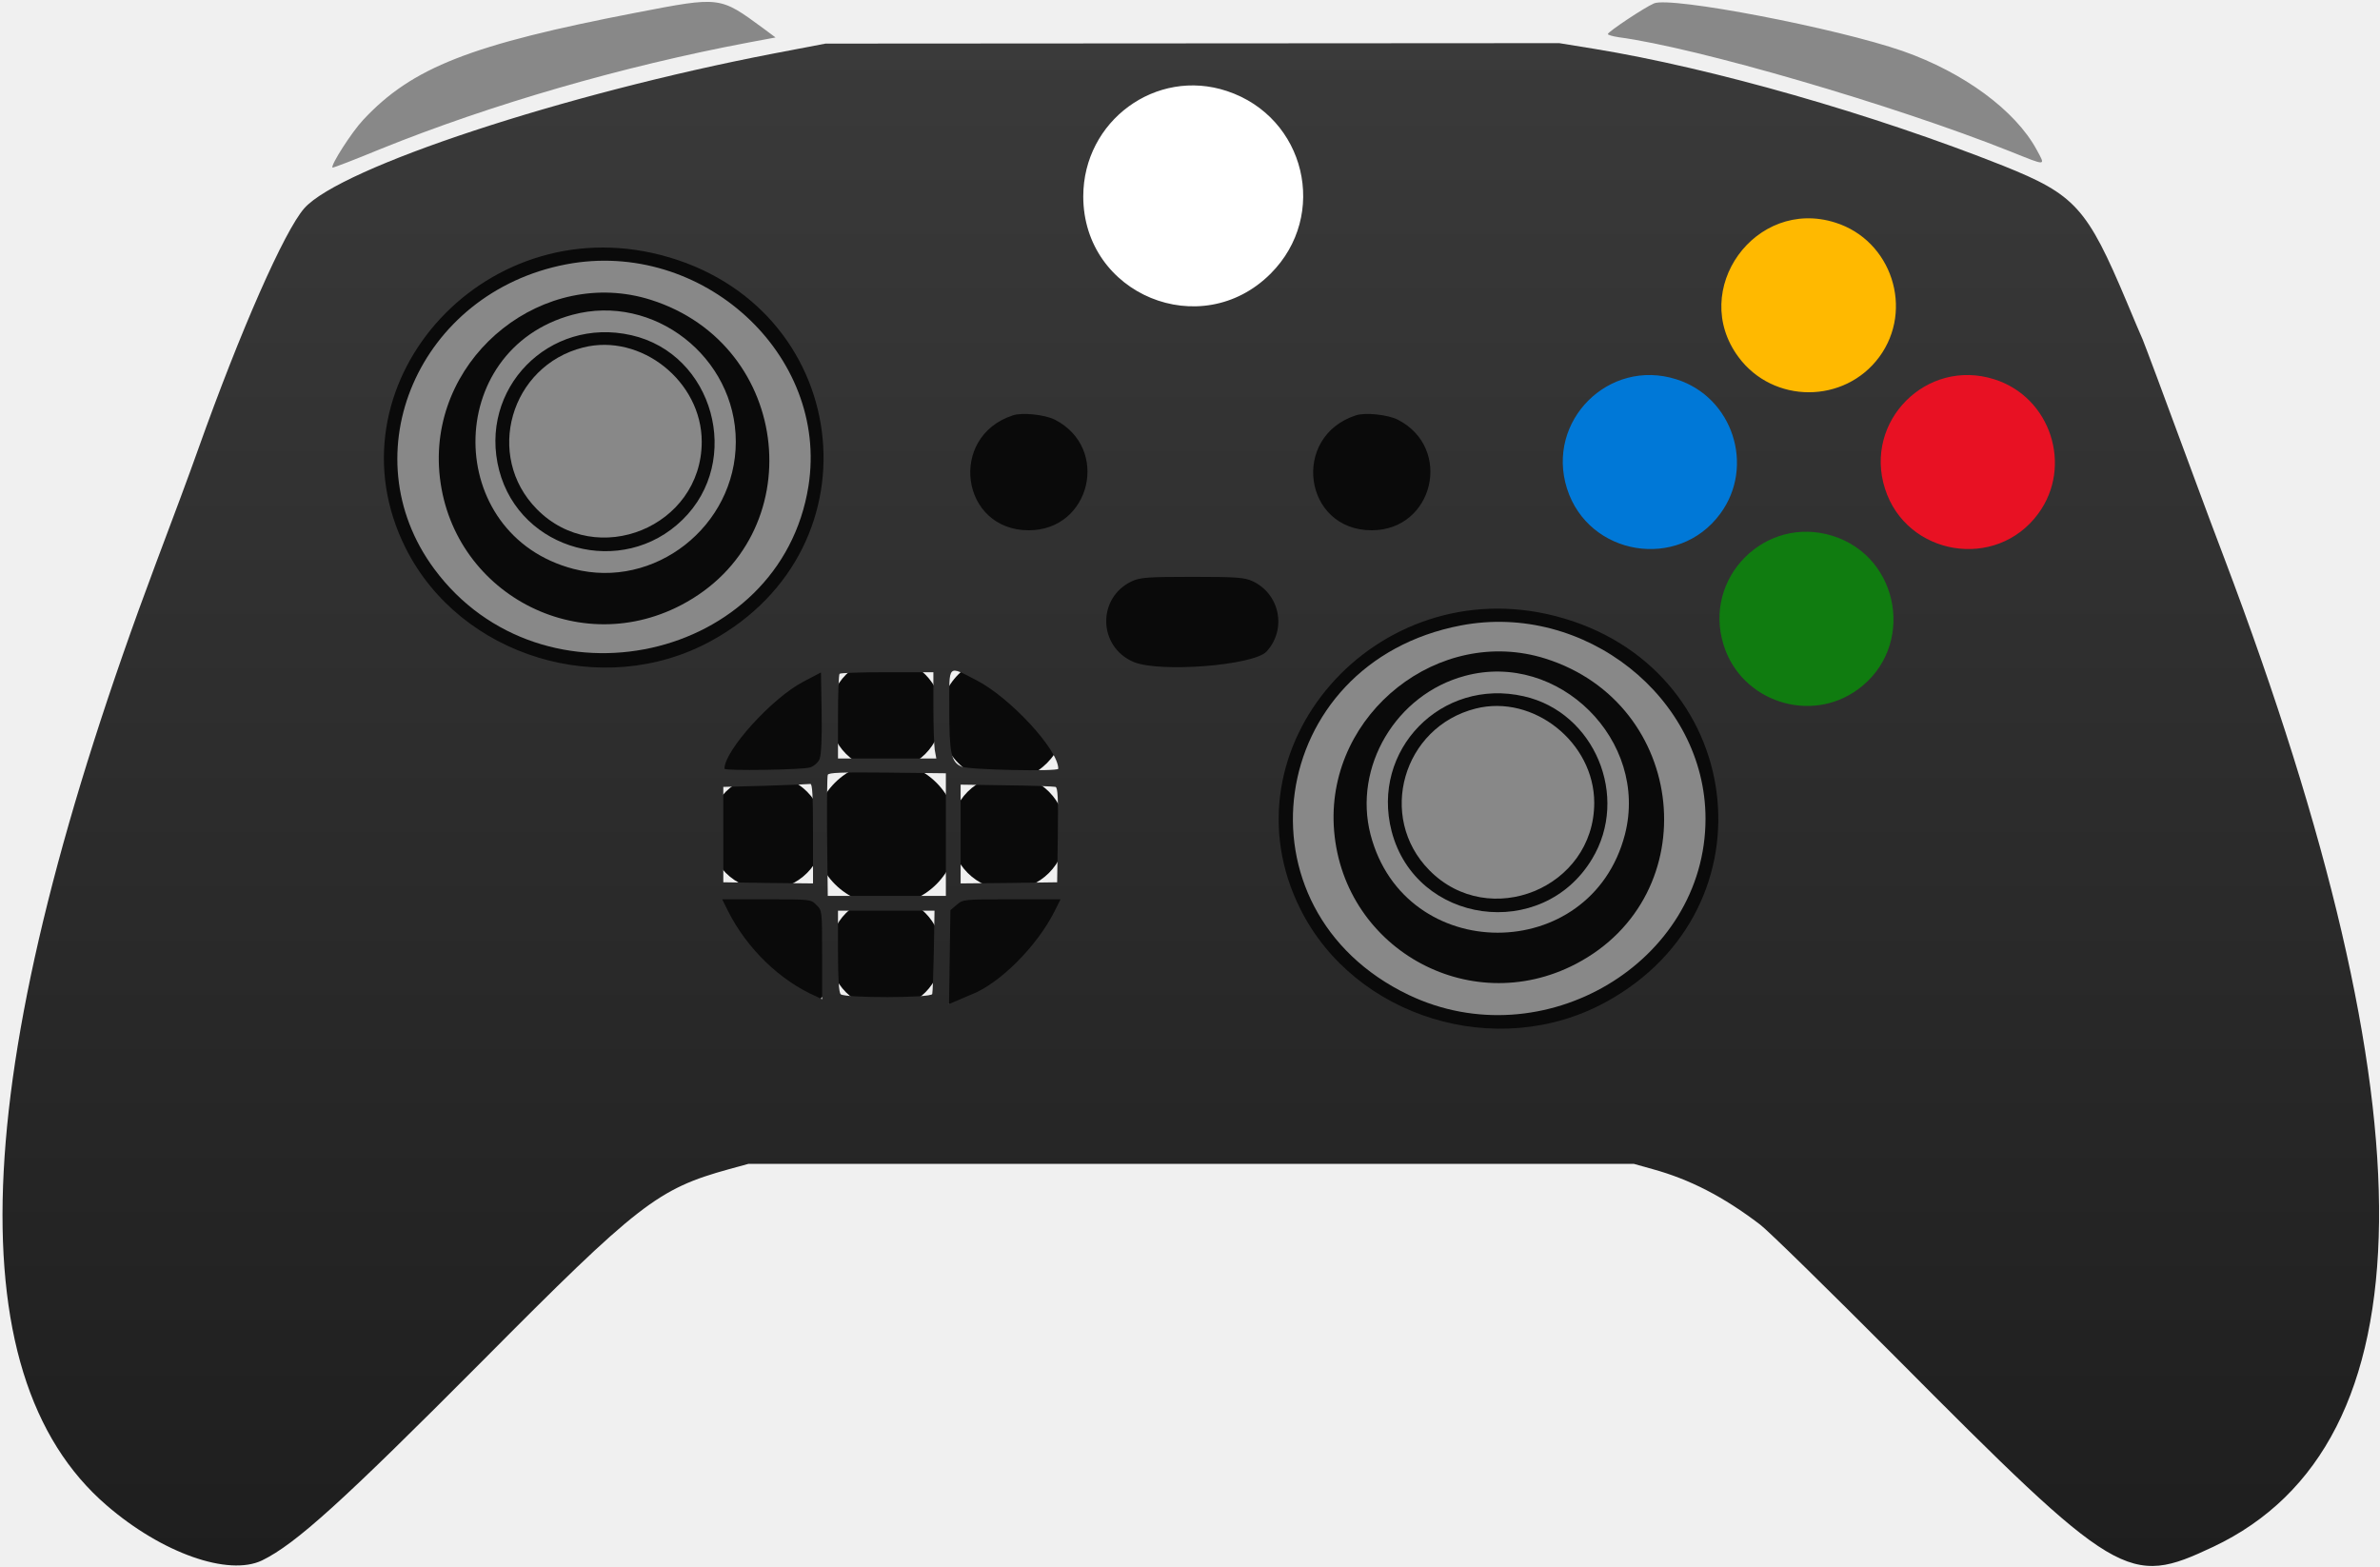
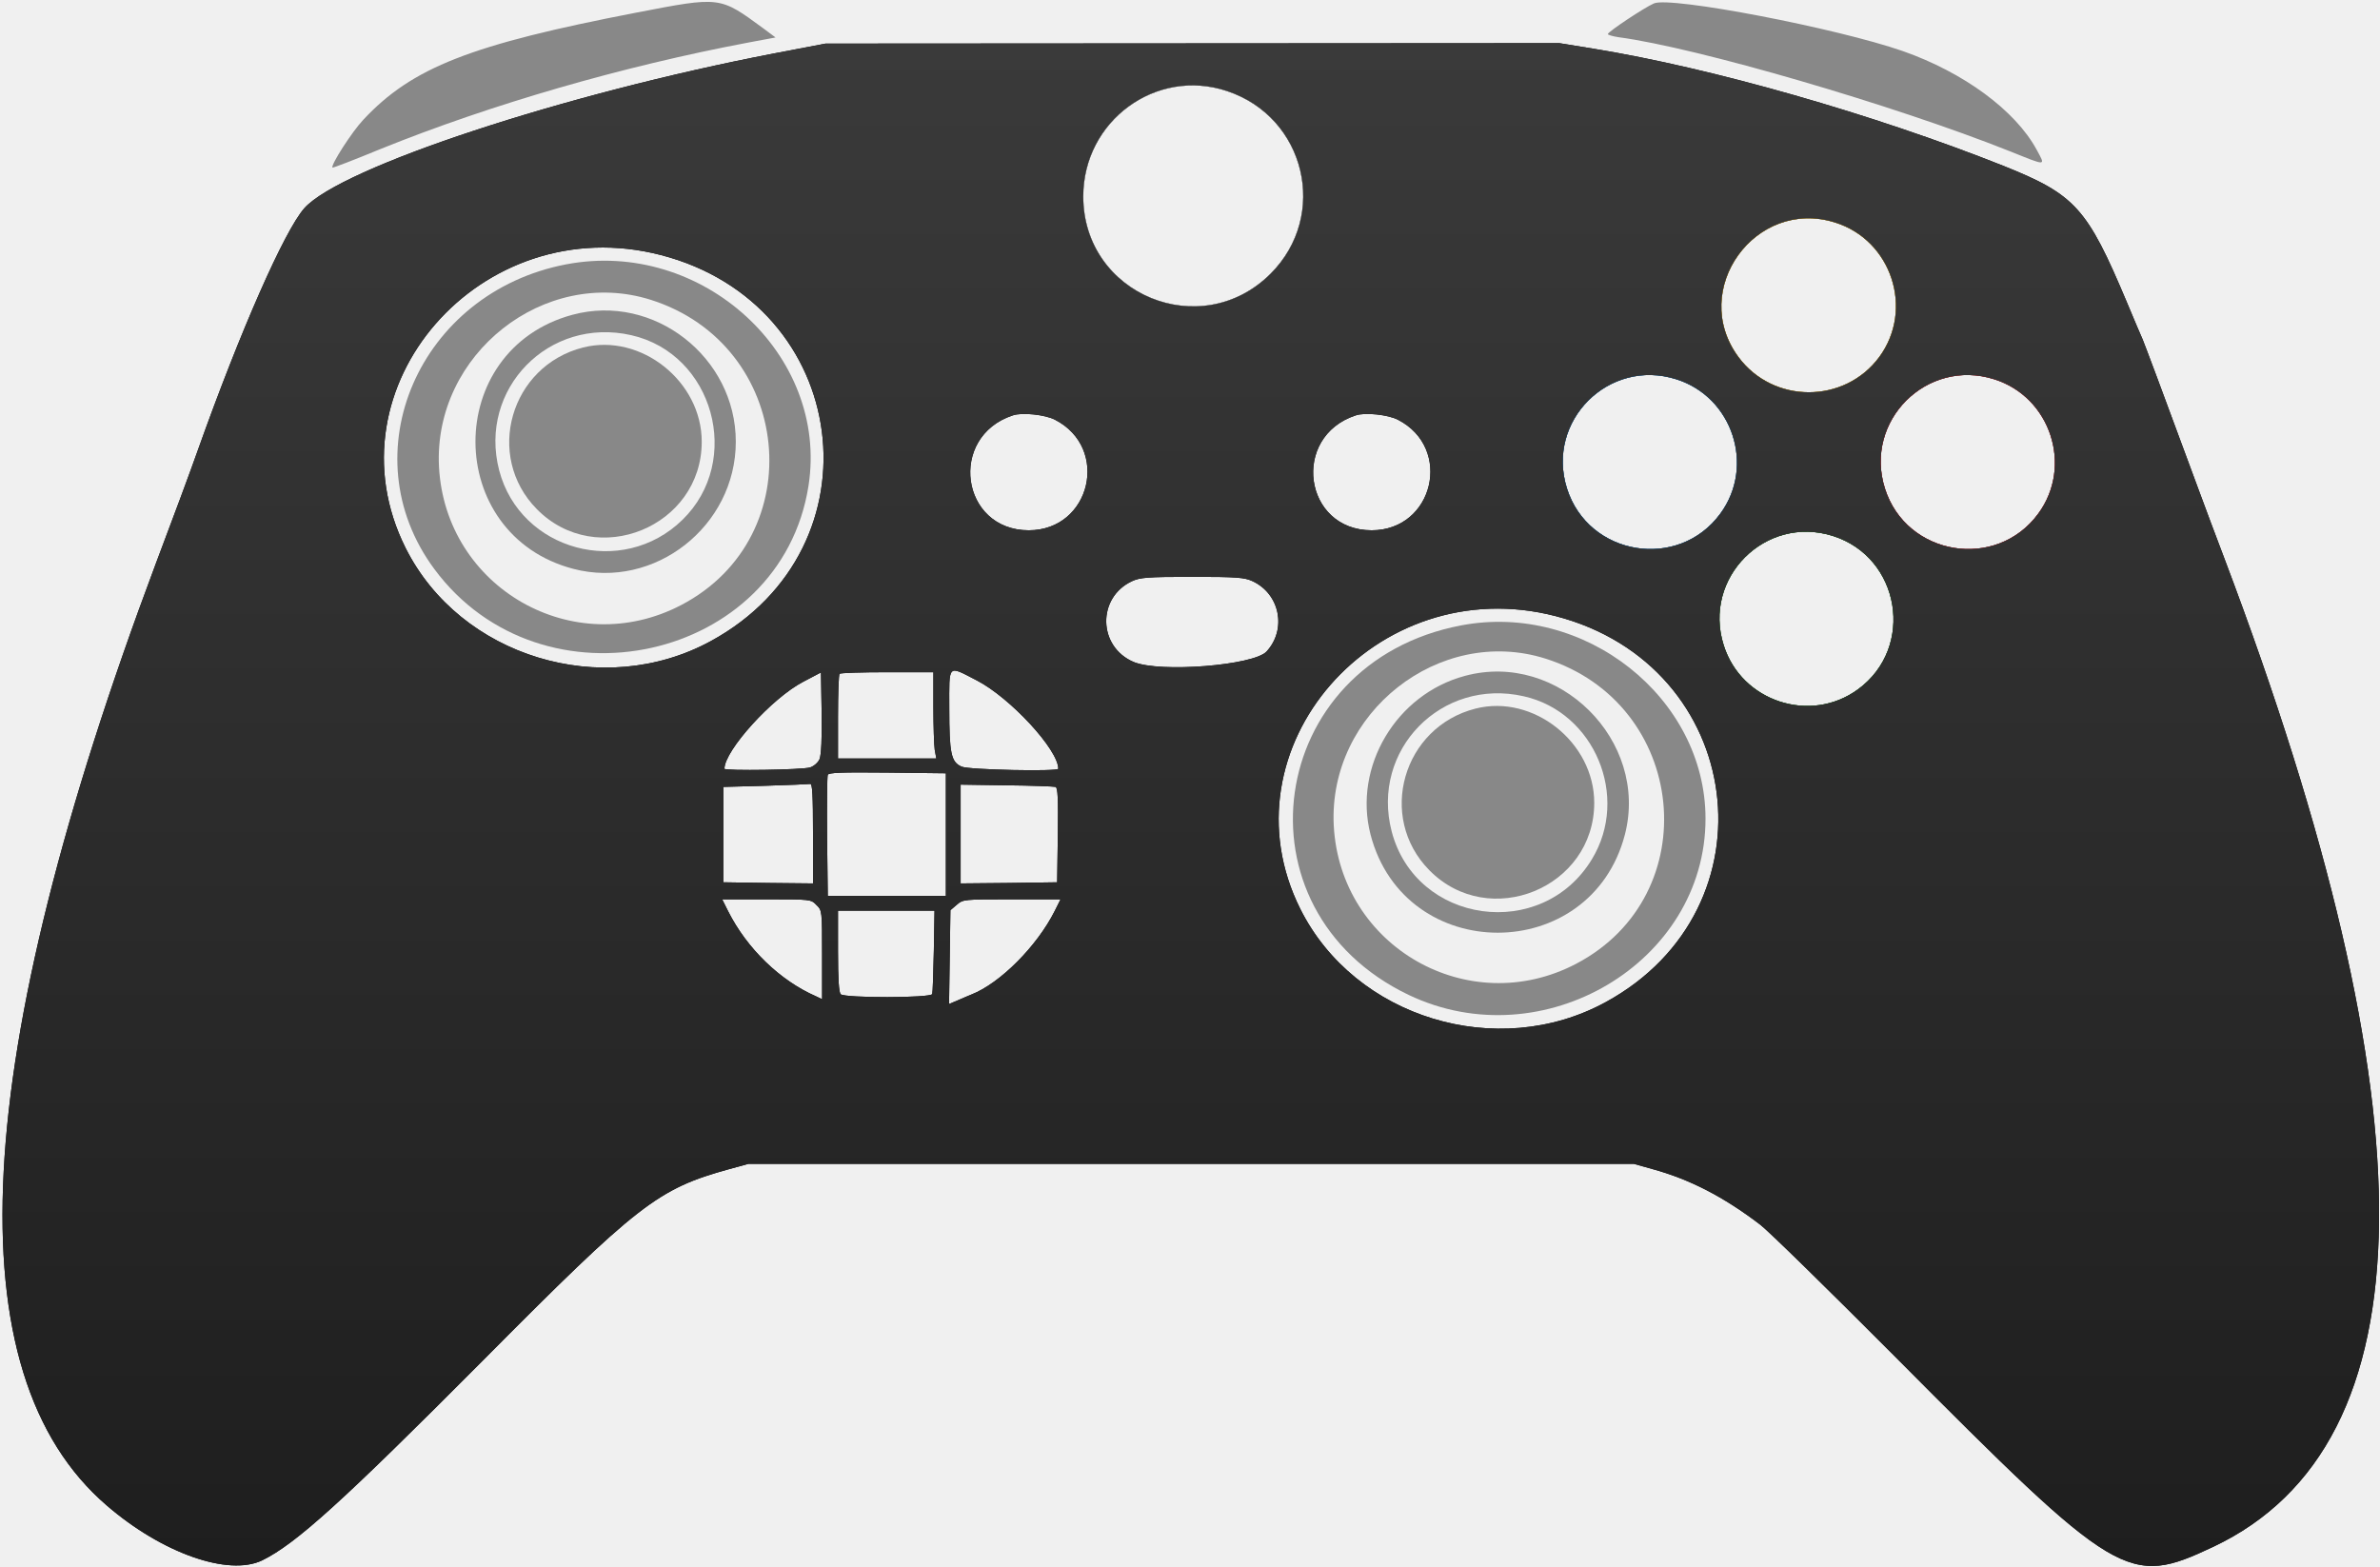
<svg xmlns="http://www.w3.org/2000/svg" width="1397.333" height="920" viewBox="0 0 1048 690">
  <defs>
-     <linearGradient id="a" x1="0" x2="0" y1="0" y2="1">
+     <linearGradient id="b" x1="0" x2="0" y1="0" y2="1">
      <stop offset="0%" stop-color="#3a3a3a" />
      <stop offset="100%" stop-color="#1e1e1e" />
    </linearGradient>
+     <clipPath id="a">
+       <path d="M341 23.5c-92.7 17.8-191 50.2-207 68.2-8.8 10-28.1 53.8-46.8 106.3-3.2 9.1-11.6 31.7-18.6 50.2C-13.5 467.1-20.7 604.7 47 662.9c24.3 21 53.6 31.3 68.4 24.2 14.9-7.3 35.3-25.8 97.1-87.9 68.7-69.2 77.1-75.7 108.6-84.4l8.4-2.3h390l8.2 2.3c16.4 4.5 31.3 12.2 47.3 24.4 3.6 2.7 30.1 28.7 59 57.7 98.9 99.5 103 101.9 140.6 84.2 95.7-45.3 97.3-191 4.8-435.4-3.6-9.5-8.8-23.3-11.5-30.7-16.7-45.3-23.3-62.8-24.4-65.5-.8-1.7-3.9-9.1-7-16.5-17.5-41.6-22.7-47.3-54.4-60C824.7 50.2 754 30 702 21.5L686.6 19l-161.6.1-161.5.1zm199.3 16.6c34.6 11.5 44.9 54.7 19.2 80.4-30.6 30.6-82.5 9.2-82.5-34 0-33.3 32.1-56.8 63.3-46.4M808.1 98c24.9 7.8 34.8 38.3 19.4 59.2-15.3 20.7-46.7 20.7-62 0-21.9-29.6 7.5-70.3 42.6-59.2M291 112.3c83.9 21.7 97.8 128.7 22 170-47.7 26-110.4 6.9-134.4-41-35.4-70.7 33.2-149.5 112.4-129M738.1 167c24.9 7.8 34.8 38.3 19.4 59.2-18.5 25.2-58.1 18.6-67.5-11.1s18.4-57.5 48.1-48.1m140 0c24.9 7.8 34.8 38.3 19.4 59.2-18.5 25.2-58.1 18.6-67.5-11.1s18.4-57.5 48.1-48.1m-413.6 17.8c24.4 12.5 15.8 48.7-11.5 48.7-30 0-35.7-41.2-7-50.6 4.1-1.4 14.2-.3 18.5 1.9m151 0c24.4 12.5 15.8 48.7-11.5 48.7-30 0-35.7-41.2-7-50.6 4.1-1.4 14.2-.3 18.5 1.9M807.1 236c29.7 9.4 36.3 49 11.1 67.5-20.9 15.4-51.4 5.5-59.2-19.4-9.4-29.7 18.4-57.5 48.1-48.1m-255.6 19.9c12.1 5.6 15.2 21.2 6.2 31-5.7 6.1-46.9 9.4-58.5 4.6-15.8-6.7-16.2-28.4-.7-35.6 3.5-1.6 6.7-1.9 26.5-1.9s23 .3 26.5 1.9M685 271.3c83.9 21.7 97.8 128.7 22 170-47.7 26-110.4 6.9-134.4-41-35.4-70.7 33.2-149.5 112.4-129m-254.9 28.3c14.7 7.6 35.9 30.5 35.9 38.9 0 1.3-39.1.5-42.5-.9-4.7-2-5.5-5.7-5.5-25.9 0-19.6-.9-18.8 12.1-12.1m-69.2 34.6c-.6 1.5-2.4 3.1-4.1 3.7-3.1 1.1-37.8 1.6-37.8.6 0-8 21-31.2 34.7-38.3l7.8-4.1.3 17.7c.2 11.4-.2 18.6-.9 20.4m50.1-23c0 8.4.3 17 .6 19l.7 3.8H369v-18.3c0-10.1.3-18.7.7-19 .3-.4 9.8-.7 21-.7H411zm5.5 56.3v27h-52l-.3-26c-.1-14.3 0-26.5.3-27.3.3-1 6-1.2 26.2-1l25.8.3zM358 367v22l-19.7-.2-19.8-.3v-42l18.5-.5c10.2-.3 19.1-.7 19.8-.8.9-.2 1.2 4.8 1.2 21.8m106.8-20.5c1 .4 1.2 5.1 1 21.2l-.3 20.8-21.2.3-21.3.2v-43.5l20.2.3c11.2.1 20.9.5 21.6.7m-105.3 52c2.5 2.4 2.5 2.5 2.5 21.9V440l-2.7-1.3c-15.8-6.9-30.4-21-38.7-37.5L318 396h19.5c19.5 0 19.6 0 22 2.5m104.9 2.7c-7.8 15.5-24.1 31.8-36.6 36.7-1.3.5-4 1.7-6.1 2.6l-3.8 1.6.3-20.6.3-20.7 2.8-2.4c2.8-2.4 3-2.4 24.3-2.4H467zm-53.2 17.5c-.2 9.8-.5 18.4-.7 19-.6 1.8-38.6 1.8-40.3.1-.8-.8-1.2-6.5-1.2-19V401h42.5z" />
+     </clipPath>
  </defs>
-   <circle cx="525" cy="86" r="55.8" fill="#0a0a0a" />
-   <circle cx="796" cy="134" r="44.3" fill="#0a0a0a" />
-   <rect width="213.4" height="203.5" x="158.8" y="99.2" fill="#0a0a0a" rx="30.5" />
-   <rect width="160.6" height="160.6" x="185.2" y="121.2" fill="#0a0a0a" rx="24.1" />
-   <rect width="106.7" height="106.7" x="212.7" y="140.7" fill="#0a0a0a" rx="16" />
-   <circle cx="726" cy="203" r="44.3" fill="#0a0a0a" />
-   <circle cx="866" cy="203" r="44.3" fill="#0a0a0a" />
-   <circle cx="452.5" cy="207.5" r="29.9" fill="#0a0a0a" />
-   <circle cx="603.5" cy="207.5" r="29.9" fill="#0a0a0a" />
-   <circle cx="795" cy="272" r="44.3" fill="#0a0a0a" />
-   <rect width="83.6" height="42.9" x="482.7" y="251.6" fill="#0a0a0a" rx="6.4" />
-   <rect width="213.4" height="203.5" x="552.8" y="258.2" fill="#0a0a0a" rx="30.5" />
-   <rect width="160.6" height="160.6" x="579.2" y="279.2" fill="#0a0a0a" rx="24.1" />
-   <circle cx="441.5" cy="316.5" r="27.6" fill="#0a0a0a" />
-   <rect width="47.3" height="47.3" x="316.4" y="293.4" fill="#0a0a0a" rx="7.1" />
-   <circle cx="390" cy="314.5" r="24.7" fill="#0a0a0a" />
-   <rect width="106.7" height="106.7" x="605.6" y="299.6" fill="#0a0a0a" rx="16" />
-   <circle cx="390" cy="367" r="31.6" fill="#0a0a0a" />
-   <circle cx="337.5" cy="366.5" r="25.3" fill="#0a0a0a" />
-   <circle cx="444" cy="366.5" r="25.3" fill="#0a0a0a" />
-   <rect width="48.4" height="48.4" x="315.3" y="393.3" fill="#0a0a0a" rx="7.3" />
-   <rect width="53.9" height="50.6" x="415.1" y="393.2" fill="#0a0a0a" rx="7.6" />
-   <circle cx="390" cy="419.5" r="24.7" fill="#0a0a0a" />
-   <circle cx="796" cy="134" r="44.3" fill="#ffb900" />
-   <circle cx="726" cy="203" r="44.3" fill="#0078d7" />
-   <circle cx="866" cy="203" r="44.3" fill="#e81123" />
-   <circle cx="795" cy="272" r="44.3" fill="#107c10" />
-   <circle cx="525" cy="86" r="55.8" fill="#fff" />
-   <path fill="url(#a)" d="M341 23.5c-92.7 17.8-191 50.2-207 68.2-8.8 10-28.1 53.8-46.8 106.3-3.2 9.1-11.6 31.7-18.6 50.2C-13.5 467.1-20.7 604.7 47 662.9c24.3 21 53.6 31.3 68.4 24.2 14.9-7.3 35.3-25.8 97.1-87.9 68.7-69.2 77.1-75.7 108.6-84.4l8.4-2.3h390l8.2 2.3c16.4 4.5 31.3 12.2 47.3 24.4 3.6 2.7 30.1 28.7 59 57.7 98.9 99.5 103 101.9 140.6 84.2 95.7-45.3 97.3-191 4.8-435.4-3.6-9.5-8.8-23.3-11.5-30.7-16.7-45.3-23.3-62.8-24.4-65.5-.8-1.7-3.9-9.1-7-16.5-17.5-41.6-22.7-47.3-54.4-60C824.7 50.2 754 30 702 21.5L686.6 19l-161.6.1-161.5.1zm199.3 16.6c34.6 11.5 44.9 54.7 19.2 80.4-30.6 30.6-82.5 9.2-82.5-34 0-33.3 32.1-56.8 63.3-46.4M808.1 98c24.9 7.8 34.8 38.3 19.4 59.2-15.3 20.7-46.7 20.7-62 0-21.9-29.6 7.5-70.3 42.6-59.2M291 112.3c83.9 21.7 97.8 128.7 22 170-47.7 26-110.4 6.9-134.4-41-35.4-70.7 33.2-149.5 112.4-129M738.1 167c24.9 7.8 34.8 38.3 19.4 59.2-18.5 25.2-58.1 18.6-67.5-11.1s18.4-57.5 48.1-48.1m140 0c24.9 7.8 34.8 38.3 19.4 59.2-18.5 25.2-58.1 18.6-67.5-11.1s18.4-57.5 48.1-48.1m-413.6 17.8c24.4 12.5 15.8 48.7-11.5 48.7-30 0-35.7-41.2-7-50.6 4.1-1.4 14.2-.3 18.5 1.9m151 0c24.4 12.5 15.8 48.7-11.5 48.7-30 0-35.7-41.2-7-50.6 4.1-1.4 14.2-.3 18.5 1.9M807.1 236c29.7 9.4 36.3 49 11.1 67.5-20.9 15.4-51.4 5.5-59.2-19.4-9.4-29.7 18.4-57.5 48.1-48.1m-255.6 19.9c12.1 5.6 15.2 21.2 6.2 31-5.7 6.1-46.9 9.4-58.5 4.6-15.8-6.7-16.2-28.4-.7-35.6 3.5-1.6 6.7-1.9 26.5-1.9s23 .3 26.5 1.9M685 271.3c83.9 21.7 97.8 128.7 22 170-47.7 26-110.4 6.9-134.4-41-35.4-70.7 33.2-149.5 112.4-129m-254.9 28.3c14.7 7.6 35.9 30.5 35.9 38.9 0 1.3-39.1.5-42.5-.9-4.7-2-5.5-5.7-5.5-25.9 0-19.6-.9-18.8 12.1-12.1m-69.2 34.6c-.6 1.5-2.4 3.1-4.1 3.7-3.1 1.1-37.8 1.6-37.8.6 0-8 21-31.2 34.7-38.3l7.8-4.1.3 17.7c.2 11.4-.2 18.6-.9 20.4m50.1-23c0 8.4.3 17 .6 19l.7 3.8H369v-18.3c0-10.1.3-18.7.7-19 .3-.4 9.8-.7 21-.7H411zm5.5 56.3v27h-52l-.3-26c-.1-14.3 0-26.5.3-27.3.3-1 6-1.2 26.2-1l25.8.3zM358 367v22l-19.7-.2-19.8-.3v-42l18.5-.5c10.2-.3 19.1-.7 19.8-.8.9-.2 1.2 4.8 1.2 21.8m106.8-20.5c1 .4 1.2 5.1 1 21.2l-.3 20.8-21.2.3-21.3.2v-43.5l20.2.3c11.2.1 20.9.5 21.6.7m-105.3 52c2.5 2.4 2.5 2.5 2.5 21.9V440l-2.7-1.3c-15.8-6.9-30.4-21-38.7-37.5L318 396h19.5c19.5 0 19.6 0 22 2.5m104.9 2.7c-7.8 15.5-24.1 31.8-36.6 36.7-1.3.5-4 1.7-6.1 2.6l-3.8 1.6.3-20.6.3-20.7 2.8-2.4c2.8-2.4 3-2.4 24.3-2.4H467zm-53.2 17.5c-.2 9.8-.5 18.4-.7 19-.6 1.8-38.6 1.8-40.3.1-.8-.8-1.2-6.5-1.2-19V401h42.5z" />
+   <path fill="#0a0a0a" d="M341 23.5c-92.7 17.8-191 50.2-207 68.2-8.8 10-28.1 53.8-46.8 106.3-3.2 9.1-11.6 31.7-18.6 50.2C-13.5 467.1-20.7 604.7 47 662.9c24.3 21 53.6 31.3 68.4 24.2 14.9-7.3 35.3-25.8 97.1-87.9 68.7-69.2 77.1-75.7 108.6-84.4l8.4-2.3h390l8.2 2.3c16.4 4.5 31.3 12.2 47.3 24.4 3.6 2.7 30.1 28.7 59 57.7 98.9 99.5 103 101.9 140.6 84.2 95.7-45.3 97.3-191 4.8-435.4-3.6-9.5-8.8-23.3-11.5-30.7-16.7-45.3-23.3-62.8-24.4-65.5-.8-1.7-3.9-9.1-7-16.5-17.5-41.6-22.7-47.3-54.4-60C824.7 50.2 754 30 702 21.5L686.6 19l-161.6.1-161.5.1zm199.3 16.6c34.6 11.5 44.9 54.7 19.2 80.4-30.6 30.6-82.5 9.2-82.5-34 0-33.3 32.1-56.8 63.3-46.4M808.1 98c24.9 7.8 34.8 38.3 19.4 59.2-15.3 20.7-46.7 20.7-62 0-21.9-29.6 7.5-70.3 42.6-59.2M291 112.3c83.9 21.7 97.8 128.7 22 170-47.7 26-110.4 6.9-134.4-41-35.4-70.7 33.2-149.5 112.4-129M738.1 167c24.9 7.8 34.8 38.3 19.4 59.2-18.5 25.2-58.1 18.6-67.5-11.1s18.4-57.5 48.1-48.1m140 0c24.9 7.8 34.8 38.3 19.4 59.2-18.5 25.2-58.1 18.6-67.5-11.1s18.4-57.5 48.1-48.1m-413.6 17.8c24.4 12.5 15.8 48.7-11.5 48.7-30 0-35.7-41.2-7-50.6 4.1-1.4 14.2-.3 18.5 1.9m151 0c24.4 12.5 15.8 48.7-11.5 48.7-30 0-35.7-41.2-7-50.6 4.1-1.4 14.2-.3 18.5 1.9M807.1 236c29.7 9.4 36.3 49 11.1 67.5-20.9 15.4-51.4 5.5-59.2-19.4-9.4-29.7 18.4-57.5 48.1-48.1m-255.6 19.9c12.1 5.6 15.2 21.2 6.2 31-5.7 6.1-46.9 9.4-58.5 4.6-15.8-6.7-16.2-28.4-.7-35.6 3.5-1.6 6.7-1.9 26.5-1.9s23 .3 26.5 1.9M685 271.3c83.9 21.7 97.8 128.7 22 170-47.7 26-110.4 6.9-134.4-41-35.4-70.7 33.2-149.5 112.4-129m-254.9 28.3c14.7 7.6 35.9 30.5 35.9 38.9 0 1.3-39.1.5-42.5-.9-4.7-2-5.5-5.7-5.5-25.9 0-19.6-.9-18.8 12.1-12.1m-69.2 34.6c-.6 1.5-2.4 3.1-4.1 3.7-3.1 1.1-37.8 1.6-37.8.6 0-8 21-31.2 34.7-38.3l7.8-4.1.3 17.7c.2 11.4-.2 18.6-.9 20.4m50.1-23c0 8.4.3 17 .6 19l.7 3.8H369v-18.3c0-10.1.3-18.7.7-19 .3-.4 9.8-.7 21-.7H411zm5.5 56.3v27h-52l-.3-26c-.1-14.3 0-26.5.3-27.3.3-1 6-1.2 26.2-1l25.8.3zM358 367v22l-19.7-.2-19.8-.3v-42l18.5-.5c10.2-.3 19.1-.7 19.8-.8.9-.2 1.2 4.8 1.2 21.8m106.8-20.5c1 .4 1.2 5.1 1 21.2l-.3 20.8-21.2.3-21.3.2v-43.5l20.2.3c11.2.1 20.9.5 21.6.7m-105.3 52c2.5 2.4 2.5 2.5 2.5 21.9V440l-2.7-1.3c-15.8-6.9-30.4-21-38.7-37.5L318 396h19.5c19.5 0 19.6 0 22 2.5m104.9 2.7c-7.8 15.5-24.1 31.8-36.6 36.7-1.3.5-4 1.7-6.1 2.6l-3.8 1.6.3-20.6.3-20.7 2.8-2.4c2.8-2.4 3-2.4 24.3-2.4H467zm-53.2 17.5c-.2 9.8-.5 18.4-.7 19-.6 1.8-38.6 1.8-40.3.1-.8-.8-1.2-6.5-1.2-19V401h42.5z" />
+   <g clip-path="url(#a)">
+     <circle cx="796" cy="134" r="46.2" fill="#ffb900" />
+     <circle cx="726" cy="203" r="46.2" fill="#0078d7" />
+     <circle cx="866" cy="203" r="46.2" fill="#e81123" />
+     <circle cx="795" cy="272" r="46.2" fill="#107c10" />
+     <circle cx="525" cy="86" r="58.2" fill="#fff" />
+   </g>
+   <path fill="url(#b)" d="M341 23.5c-92.7 17.8-191 50.2-207 68.2-8.8 10-28.1 53.8-46.8 106.3-3.2 9.1-11.6 31.7-18.6 50.2C-13.5 467.1-20.7 604.7 47 662.9c24.3 21 53.6 31.3 68.4 24.2 14.9-7.3 35.3-25.8 97.1-87.9 68.7-69.2 77.1-75.7 108.6-84.4l8.4-2.3h390l8.2 2.3c16.4 4.5 31.3 12.2 47.3 24.4 3.6 2.7 30.1 28.7 59 57.7 98.9 99.5 103 101.9 140.6 84.2 95.7-45.3 97.3-191 4.8-435.4-3.6-9.5-8.8-23.3-11.5-30.7-16.7-45.3-23.3-62.8-24.4-65.5-.8-1.7-3.9-9.1-7-16.5-17.5-41.6-22.7-47.3-54.4-60C824.7 50.2 754 30 702 21.5L686.6 19l-161.6.1-161.5.1zm199.3 16.6c34.6 11.5 44.9 54.7 19.2 80.4-30.6 30.6-82.5 9.2-82.5-34 0-33.3 32.1-56.8 63.3-46.4M808.1 98c24.9 7.8 34.8 38.3 19.4 59.2-15.3 20.7-46.7 20.7-62 0-21.9-29.6 7.5-70.3 42.6-59.2M291 112.3c83.9 21.7 97.8 128.7 22 170-47.7 26-110.4 6.9-134.4-41-35.4-70.7 33.2-149.5 112.4-129M738.1 167c24.9 7.8 34.8 38.3 19.4 59.2-18.5 25.2-58.1 18.6-67.5-11.1s18.4-57.5 48.1-48.1m140 0c24.9 7.8 34.8 38.3 19.4 59.2-18.5 25.2-58.1 18.6-67.5-11.1s18.4-57.5 48.1-48.1m-413.6 17.8c24.4 12.5 15.8 48.7-11.5 48.7-30 0-35.7-41.2-7-50.6 4.1-1.4 14.2-.3 18.5 1.9m151 0c24.4 12.5 15.8 48.7-11.5 48.7-30 0-35.7-41.2-7-50.6 4.1-1.4 14.2-.3 18.5 1.9M807.1 236c29.7 9.4 36.3 49 11.1 67.5-20.9 15.4-51.4 5.5-59.2-19.4-9.4-29.7 18.4-57.5 48.1-48.1m-255.6 19.9c12.1 5.6 15.2 21.2 6.2 31-5.7 6.1-46.9 9.4-58.5 4.6-15.8-6.7-16.2-28.4-.7-35.6 3.5-1.6 6.7-1.9 26.5-1.9s23 .3 26.5 1.9M685 271.3c83.9 21.7 97.8 128.7 22 170-47.7 26-110.4 6.9-134.4-41-35.4-70.7 33.2-149.5 112.4-129m-254.9 28.3c14.7 7.6 35.9 30.5 35.9 38.9 0 1.3-39.1.5-42.5-.9-4.7-2-5.5-5.7-5.5-25.9 0-19.6-.9-18.8 12.1-12.1m-69.2 34.6c-.6 1.5-2.4 3.1-4.1 3.7-3.1 1.1-37.8 1.6-37.8.6 0-8 21-31.2 34.7-38.3l7.8-4.1.3 17.7c.2 11.4-.2 18.6-.9 20.4m50.1-23c0 8.4.3 17 .6 19l.7 3.8H369v-18.3c0-10.1.3-18.7.7-19 .3-.4 9.8-.7 21-.7H411zm5.5 56.3v27h-52l-.3-26c-.1-14.3 0-26.5.3-27.3.3-1 6-1.2 26.2-1l25.8.3zM358 367v22l-19.7-.2-19.8-.3v-42l18.5-.5c10.2-.3 19.1-.7 19.8-.8.9-.2 1.2 4.8 1.2 21.8m106.8-20.5c1 .4 1.2 5.1 1 21.2l-.3 20.8-21.2.3-21.3.2v-43.5l20.2.3c11.2.1 20.9.5 21.6.7m-105.3 52c2.5 2.4 2.5 2.5 2.5 21.9V440l-2.7-1.3c-15.8-6.9-30.4-21-38.7-37.5L318 396h19.5c19.5 0 19.6 0 22 2.5m104.9 2.7c-7.8 15.5-24.1 31.8-36.6 36.7-1.3.5-4 1.7-6.1 2.6l-3.8 1.6.3-20.6.3-20.7 2.8-2.4c2.8-2.4 3-2.4 24.3-2.4H467zm-53.2 17.5c-.2 9.8-.5 18.4-.7 19-.6 1.8-38.6 1.8-40.3.1-.8-.8-1.2-6.5-1.2-19V401h42.5z" />
  <path fill="#888" d="M280.5 5.5c-73.2 14.1-99 24.2-120.5 47.2-5.1 5.4-14.5 20.1-13.6 21.1.2.2 9.8-3.5 21.2-8.2C216.1 46 274 29.2 329.7 18.7l11.8-2.2-5.5-4.1c-19.1-14-18.7-14-55.5-6.9m447.8-4C724.1 3.3 708 14 708 15c0 .4 2.2 1 4.8 1.4 34.5 4.6 121 29.8 172.2 50.2 16.5 6.6 15.8 6.7 11.8-.7-9.4-17.3-32.1-34-58.9-43.4-29-10.1-102.3-24.2-109.6-21M249.3 116.4c-64.8 12.4-95.6 83.4-58.1 134.1 47.4 64.1 152.6 40.8 164.8-36.5 9.1-57.8-46.9-109-106.7-97.6m37.2 15.6c62.7 19.8 71.2 104.2 13.5 134.4-47.4 24.8-103.9-7.5-106.7-60.9-2.5-49.6 46.5-88.2 93.2-73.5" />
  <path fill="#888" d="M252.1 138.6c-57.2 15.4-56.9 96.9.4 111.9 35.7 9.3 71.5-18.8 71.5-56 0-37.3-36.2-65.5-71.9-55.9m25.9 9c36.2 8.2 49.2 55.3 22.5 81.3-26.4 25.8-71.4 13.7-80.7-21.8-9.3-35.8 21.9-67.8 58.2-59.5" />
  <path fill="#888" d="M256.8 153c-32.1 8.1-43.5 47.8-20.4 71.2 26.3 26.7 72.6 7.8 72.6-29.7 0-26.6-26.8-47.9-52.2-41.5m386.5 122.4c-86 16.4-101.4 125.2-23 162.7 59.1 28.2 130.7-14.2 130.7-77.6 0-53.3-53.3-95.5-107.7-85.1m37.2 14.6c62.7 19.8 71.2 104.2 13.5 134.4-47.4 24.8-103.9-7.5-106.7-60.9-2.5-49.6 46.5-88.2 93.2-73.5" />
  <path fill="#888" d="M645.1 297.6c-30.4 8.1-49.3 40.1-41.6 69.9 15 57.6 97 57.6 112 0 10.7-41.4-29.2-81-70.4-69.9m25.9 9c31.1 7 46.7 44.2 30 71.7-22 36.4-77.5 28.7-88.2-12.2-9.3-35.8 21.9-67.8 58.2-59.5" />
  <path fill="#888" d="M649.8 312c-32.1 8.1-43.5 47.8-20.4 71.2 26.3 26.7 72.6 7.8 72.6-29.7 0-26.6-26.8-47.9-52.2-41.5" />
</svg>
